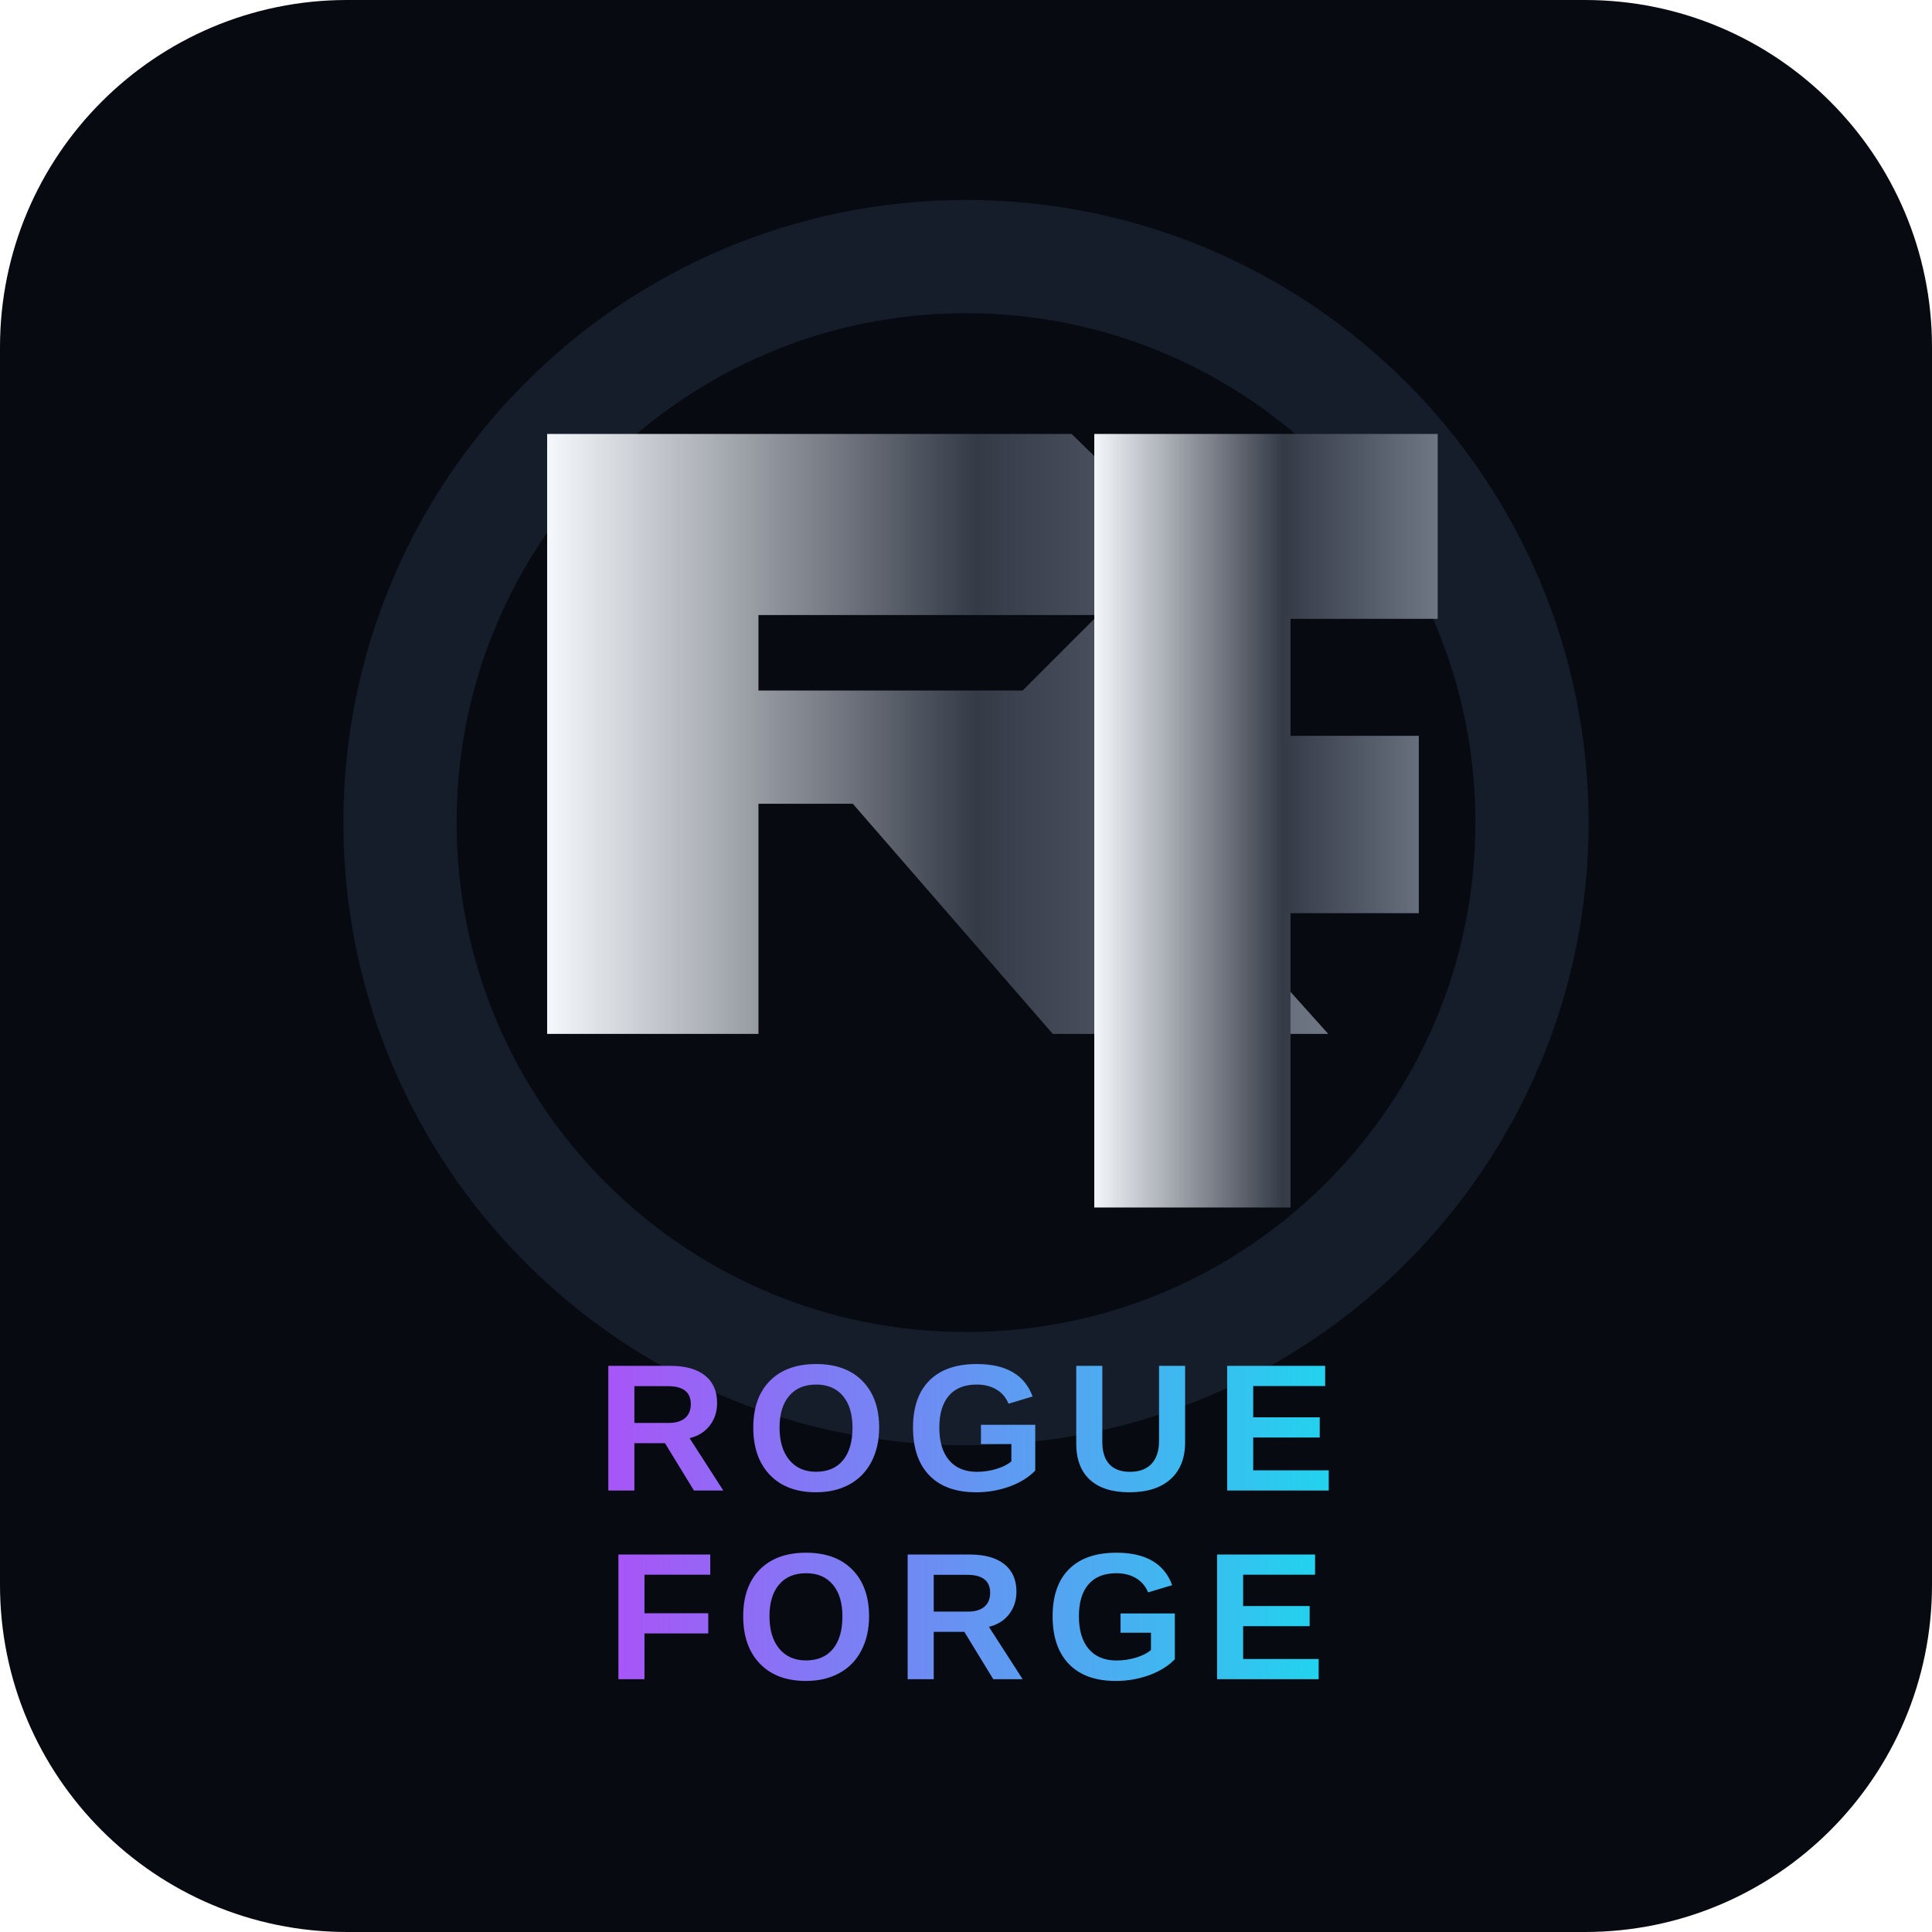
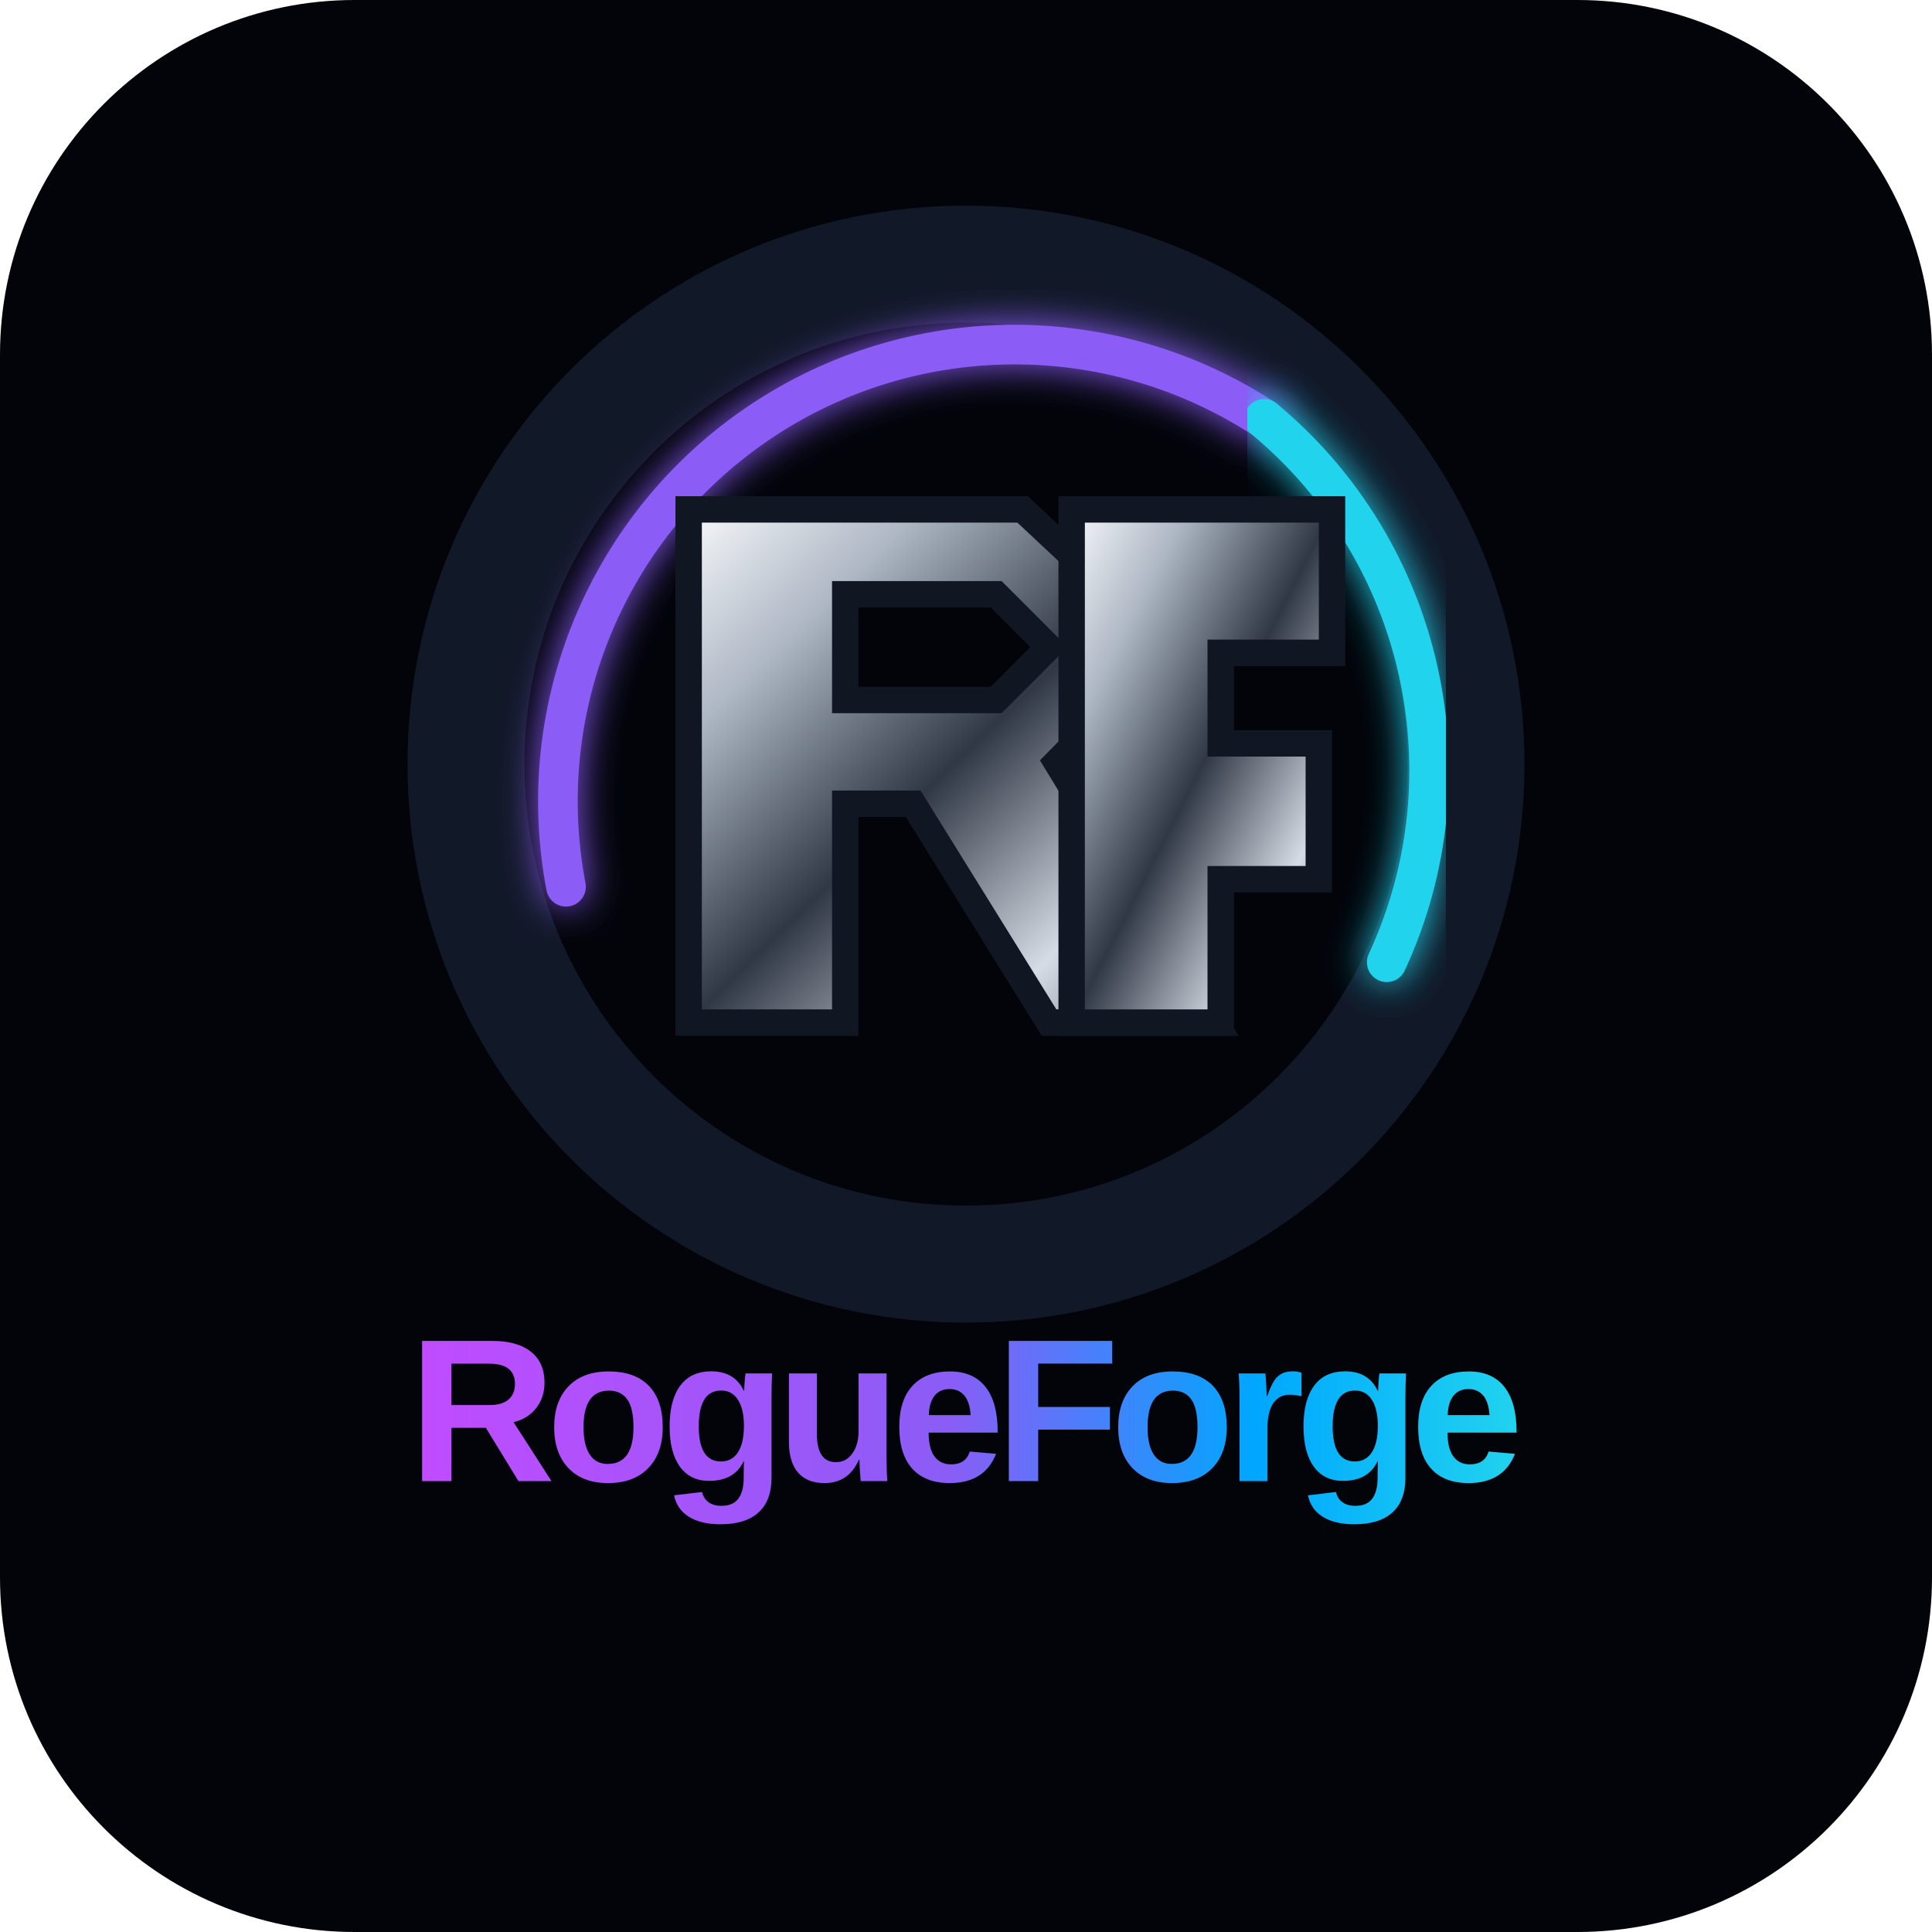
- <svg xmlns="http://www.w3.org/2000/svg" viewBox="0 0 512 512">
+ <svg xmlns="http://www.w3.org/2000/svg" viewBox="0 0 1024 1024" role="img" aria-label="RogueForge wordmark dark">
  <defs>
-     <linearGradient id="m">
-       <stop stop-color="#f4f7fb" />
-       <stop offset=".55" stop-color="#343a46" />
-       <stop offset="1" stop-color="#6f7785" />
+     <linearGradient id="m" x1="0" y1="0" x2="1" y2="1">
+       <stop stop-color="#f8fafc" />
+       <stop offset=".22" stop-color="#aeb7c4" />
+       <stop offset=".5" stop-color="#303845" />
+       <stop offset=".78" stop-color="#d6dce5" />
+       <stop offset="1" stop-color="#596372" />
    </linearGradient>
-     <linearGradient id="w">
-       <stop stop-color="#a855f7" />
+     <linearGradient id="b">
+       <stop stop-color="#c04cff" />
+       <stop offset=".48" stop-color="#8b5cf6" />
+       <stop offset=".76" stop-color="#00a7ff" />
      <stop offset="1" stop-color="#22d3ee" />
    </linearGradient>
+     <filter id="g">
+       <feGaussianBlur stdDeviation="10" result="x" />
+       <feMerge>
+         <feMergeNode in="x" />
+         <feMergeNode in="SourceGraphic" />
+       </feMerge>
+     </filter>
  </defs>
-   <rect width="512" height="512" rx="92" fill="#070a10" />
-   <circle cx="256" cy="218" r="150" fill="none" stroke="#151d2a" stroke-width="30" />
-   <path d="M145 115h139l49 48-42 43 61 68h-73l-53-61h-25v61h-56Zm56 48v20h70l20-20Z" fill="url(#m)" />
-   <path d="M290 115h91v49h-39v31h34v47h-34v78h-52Z" fill="url(#m)" />
-   <g font-family="Arial Black,Arial,sans-serif" font-weight="900" text-anchor="middle" fill="url(#w)">
-     <text x="256" y="395" font-size="48" letter-spacing="5">ROGUE</text>
-     <text x="256" y="445" font-size="48" letter-spacing="5">FORGE</text>
-   </g>
+   <rect width="1024" height="1024" rx="188" fill="#02040a" />
+   <circle cx="512" cy="405" r="265" fill="none" stroke="#111827" stroke-width="62" />
+   <path d="M300 470A242 242 0 0 1 670 222" fill="none" stroke="#8b5cf6" stroke-width="21" stroke-linecap="round" filter="url(#g)" />
+   <path d="M670 222A242 242 0 0 1 735 510" fill="none" stroke="#22d3ee" stroke-width="21" stroke-linecap="round" filter="url(#g)" />
+   <path d="M365 270H542L620 343 560 404 644 542H556L484 426H448v116H365V270Zm83 73v28h80l28-28-28-28h-80Z" fill="url(#m)" stroke="#111722" stroke-width="14" />
+   <path d="M568 270H706V346H647v48h52v72h-52v76h-79Z" fill="url(#m)" stroke="#111722" stroke-width="14" />
+   <text x="512" y="785" font-family="Arial,Helvetica,sans-serif" font-size="108" font-weight="800" text-anchor="middle" letter-spacing="-5" fill="url(#b)">RogueForge</text>
+   <path d="M304 820h416" stroke="url(#b)" stroke-width="8" stroke-linecap="round" />
</svg>
